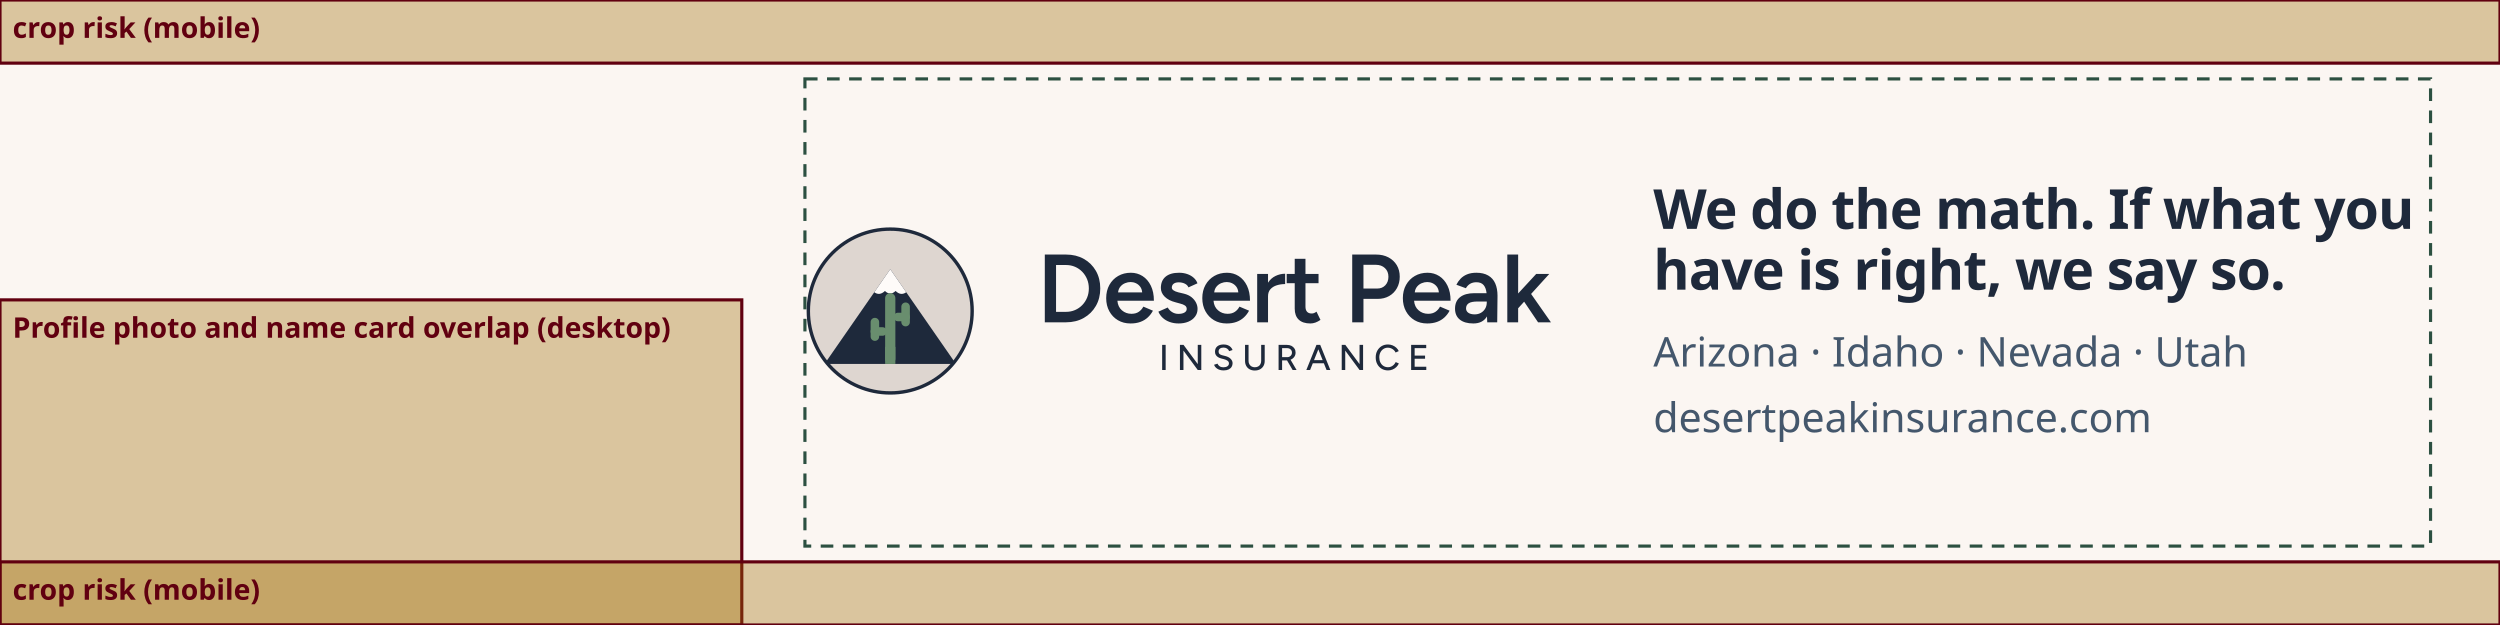
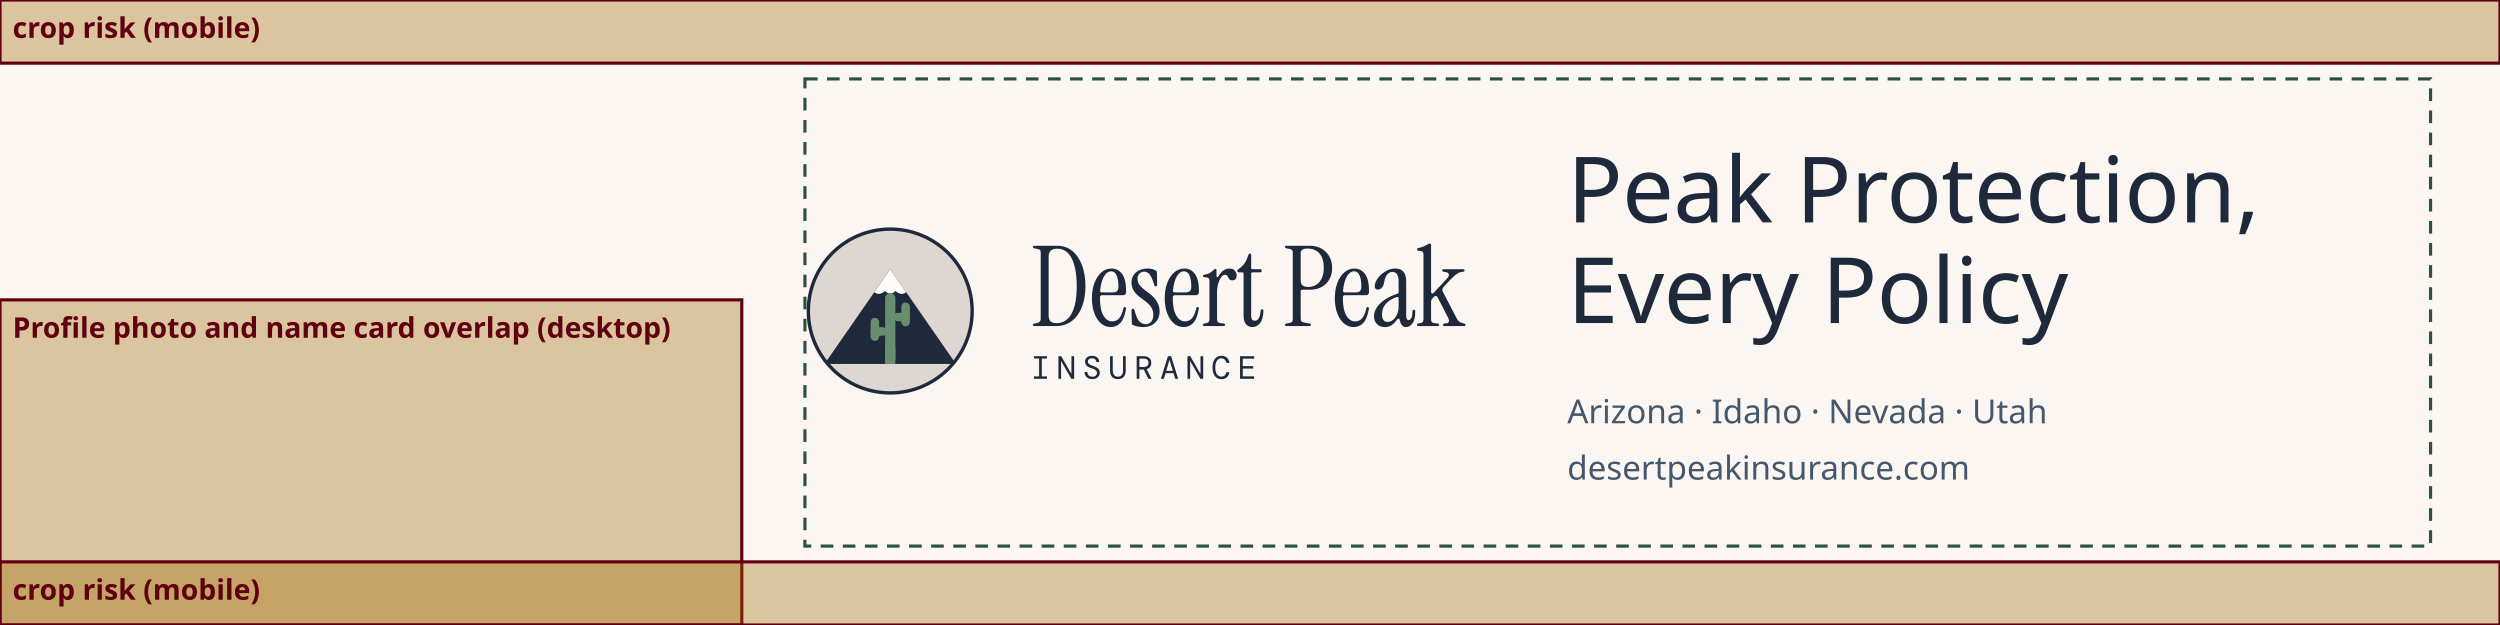
<svg xmlns="http://www.w3.org/2000/svg" viewBox="0 0 1584 396" width="1584" height="396" role="img" aria-labelledby="t">
  <style>@font-face{font-family:"Archivo";src:url("../../../../fonts/archivo-variable.woff2") format("woff2");font-weight:100 900;font-stretch:62% 125%;font-style:normal;font-display:block}
@font-face{font-family:"Archivo";src:url("../../../../fonts/archivo-italic-variable.woff2") format("woff2");font-weight:100 900;font-stretch:62% 125%;font-style:italic;font-display:block}
@font-face{font-family:"Source Serif 4";src:url("../../../../fonts/source-serif-4-variable.woff2") format("woff2");font-weight:200 900;font-style:normal;font-display:block}
- @font-face{font-family:"Source Serif 4";src:url("../../../../fonts/source-serif-4-italic-variable.woff2") format("woff2");font-weight:200 900;font-style:italic;font-display:block}</style>
+ @font-face{font-family:"Source Serif 4";src:url("../../../../fonts/source-serif-4-italic-variable.woff2") format("woff2");font-weight:200 900;font-style:italic;font-display:block}
+ @font-face{font-family:"Instrument Serif";src:url("../../../../fonts/instrument-serif-400.woff2") format("woff2");font-weight:400;font-style:normal;font-display:block}
+ @font-face{font-family:"Figtree";src:url("../../../../fonts/figtree-variable.woff2") format("woff2");font-weight:300 900;font-style:normal;font-display:block}
+ @font-face{font-family:"Figtree";src:url("../../../../fonts/figtree-italic-variable.woff2") format("woff2");font-weight:300 900;font-style:italic;font-display:block}
+ @font-face{font-family:"DM Mono";src:url("../../../../fonts/dm-mono-400.woff2") format("woff2");font-weight:400;font-style:normal;font-display:block}</style>
  <rect width="1584" height="396" fill="#FBF6F2" />
  <g data-logo="daniel/logo-horizontal.svg" transform="translate(510 143) scale(1.59)">
    <g transform="scale(.17)">
      <circle cx="200" cy="200" r="192" fill="#ded6d0" />
      <clipPath id="dpc">
        <circle cx="200" cy="200" r="192" />
      </clipPath>
      <g clip-path="url(#dpc)">
        <path fill="#1e293b" d="m200 102 154 222H46z" />
        <path fill="#fefbf9" d="m200 102 37.46 54q-12.49 9-24.97-3-12.49 12-24.98 0-12.48 12-24.97 3Z" />
        <g fill="#698e6e">
          <rect width="24" height="166" x="188" y="158" rx="12" />
          <path d="M188 284h24v40h-24z" />
          <rect width="20" height="56" x="226" y="180" rx="10" />
          <rect width="38" height="20" x="208" y="204" rx="10" />
          <rect width="20" height="54" x="154" y="216" rx="10" />
          <rect width="38" height="20" x="154" y="238" rx="10" />
        </g>
      </g>
      <circle cx="200" cy="200" r="192" fill="none" stroke="#1e293b" stroke-width="8" />
    </g>
-     <path fill="#1e293b" d="M95.59 38.5v-27h8.49q3.97 0 7.04 1.72 3.06 1.71 4.82 4.76 1.75 3.05 1.75 7.02 0 3.93-1.75 6.98-1.76 3.05-4.82 4.78t-7.04 1.74Zm4.48-4.17h4.01q1.89 0 3.55-.71 1.65-.71 2.89-1.99 1.23-1.27 1.93-2.97.69-1.69.69-3.66t-.69-3.66q-.7-1.7-1.93-2.97-1.24-1.28-2.89-1.99t-3.55-.71h-4.01Zm29.66 4.63q-2.82 0-5-1.29t-3.43-3.57q-1.25-2.27-1.25-5.24t1.27-5.25 3.49-3.57 5.07-1.29q2.59 0 4.67 1.33t3.3 3.84 1.21 5.98h-14.54q.19 2.43 1.79 3.82t3.8 1.39q1.78 0 2.93-.8 1.16-.79 1.82-2.06l3.82 1.62q-.81 1.54-2.07 2.7t-2.97 1.78-3.91.61m-4.94-12.38h9.6q-.11-1.39-.81-2.29-.69-.91-1.69-1.37-1.01-.47-2.12-.47-1.08 0-2.18.45-1.1.44-1.87 1.37-.78.92-.93 2.31m24.15 12.38q-1.93 0-3.55-.58-1.62-.57-2.78-1.63-1.16-1.07-1.77-2.49l3.74-1.66q.58 1.08 1.71 1.81 1.14.73 2.53.73 1.5 0 2.41-.52t.91-1.44q0-.89-.7-1.37-.69-.48-1.96-.79l-1.82-.5q-2.74-.7-4.28-2.22t-1.54-3.49q0-2.9 1.87-4.48t5.38-1.58q1.77 0 3.26.52t2.56 1.47 1.51 2.22l-3.59 1.62q-.38-.97-1.46-1.49t-2.4-.52-2.04.56-.73 1.56q0 .58.65 1.06.66.48 1.89.79l2.28.54q1.89.47 3.08 1.45t1.78 2.2.58 2.45q0 1.73-.99 3.04-.98 1.32-2.68 2.03-1.69.71-3.85.71m19.09 0q-2.82 0-5-1.29t-3.43-3.57q-1.25-2.27-1.25-5.24t1.27-5.25 3.49-3.57 5.07-1.29q2.59 0 4.67 1.33t3.3 3.84q1.21 2.51 1.21 5.98h-14.54q.19 2.43 1.8 3.82 1.6 1.39 3.79 1.39 1.78 0 2.94-.8 1.15-.79 1.81-2.06l3.82 1.62q-.81 1.54-2.07 2.7t-2.97 1.78-3.91.61m-4.94-12.38h9.61q-.12-1.39-.81-2.29t-1.7-1.37-2.12-.47q-1.08 0-2.18.45-1.1.44-1.87 1.37-.77.92-.93 2.31m17.13 11.92V19.21h4.32v3.51q1.15-1.81 3.01-2.7 1.85-.88 3.81-.88v4.12q-1.77 0-3.33.49-1.56.48-2.53 1.56t-.96 2.85V38.5Zm21.21.46q-3.05 0-4.65-1.52t-1.6-4.38V22.92h-3.2v-3.71h3.2V13.2h4.28v6.01h5.21v3.71h-5.21v9.33q0 1.35.64 2.05t1.87.69q.39 0 .85-.15.46-.16 1.04-.58l1.58 3.28q-1 .69-2 1.06-1.01.36-2.01.36m16.66-.46v-27h9.53q2.78 0 4.9 1.12t3.32 3.1q1.19 1.99 1.19 4.61 0 2.55-1.12 4.55-1.11 2.01-3.1 3.15t-4.61 1.14h-5.63v9.33Zm4.48-13.46h5.55q1.93 0 3.17-1.31 1.23-1.31 1.23-3.4 0-2.12-1.39-3.43t-3.59-1.31h-4.97Zm25.38 13.92q-2.82 0-5-1.29t-3.43-3.57q-1.25-2.27-1.25-5.24t1.27-5.25 3.49-3.57 5.07-1.29q2.59 0 4.67 1.33t3.3 3.84 1.21 5.98h-14.54q.19 2.43 1.8 3.82 1.6 1.39 3.79 1.39 1.78 0 2.94-.8 1.15-.79 1.81-2.06l3.82 1.62q-.81 1.54-2.07 2.7t-2.97 1.78-3.91.61m-4.94-12.38h9.61q-.12-1.39-.81-2.29t-1.7-1.37-2.12-.47q-1.08 0-2.18.45-1.1.44-1.87 1.37-.77.92-.93 2.31m23.34 12.38q-3.47 0-5.38-1.54t-1.91-4.36q0-3.01 2.02-4.59t5.65-1.58h4.9q-.23-2.12-1.19-3.24-.97-1.12-2.86-1.12-1.39 0-2.43.58t-1.77 1.81l-3.78-1.39q.61-1.27 1.64-2.37t2.58-1.75q1.56-.66 3.76-.66 2.82 0 4.71 1.1t2.79 3.14q.91 2.05.91 4.94l-.12 10.57h-3.97l-.11-2.35q-.78 1.35-2.14 2.08-1.37.73-3.3.73m.54-3.62q1.42 0 2.52-.64t1.7-1.72.6-2.39v-.38h-3.59q-2.58 0-3.62.71-1.05.71-1.05 2.03 0 1.11.91 1.75t2.53.64m13 3.16v-27h4.32v15.51l7.21-7.8h5.21l-7.26 7.99 7.91 11.3h-5.13l-5.55-8.22-2.39 2.63v5.59Zm-137.54 19v-10h1.4v10Zm7.09 0v-10h1.44l5.66 7.66V47.5h1.41v10h-1.41l-5.7-7.73v7.73Zm17.43.17q-.8 0-1.45-.18-.65-.19-1.13-.51t-.8-.72q-.31-.4-.44-.85l1.36-.44q.21.59.81 1.02.6.42 1.47.44 1.06 0 1.67-.42t.61-1.12q0-.65-.53-1.05t-1.4-.63l-1.16-.3q-.69-.18-1.25-.52t-.89-.88q-.33-.52-.33-1.27 0-1.37.89-2.14t2.58-.77q.97 0 1.69.31.71.3 1.17.8.47.5.67 1.1l-1.36.46q-.24-.64-.83-1.04-.58-.39-1.44-.39-.9 0-1.42.43t-.52 1.17q0 .63.4.97t1.1.5l1.15.29q1.4.34 2.17 1.13.76.8.76 1.74 0 .81-.4 1.46t-1.2 1.03-1.95.38m12.4.04q-1.16 0-2.04-.47-.88-.48-1.36-1.35-.49-.86-.49-1.99v-6.4h1.4v6.4q0 .74.32 1.31t.89.89 1.3.31q.75 0 1.32-.31t.88-.89.32-1.31v-6.4h1.41v6.4q0 1.13-.49 1.99t-1.39 1.35q-.89.47-2.07.47m9.48-.21v-10h3.37q1 0 1.77.39.76.4 1.2 1.09t.43 1.61q0 .98-.55 1.72-.56.75-1.46 1.09l2.41 4.1h-1.58l-2.23-3.83h-1.96v3.83Zm1.4-5.11h2.1q.52 0 .92-.24t.66-.64.25-.92q0-.8-.56-1.3-.55-.5-1.44-.5h-1.93Zm9.66 5.11 4.03-10h1.5l4.03 10h-1.5l-1.08-2.67h-4.41l-1.07 2.67Zm3.06-3.93h3.44l-1.72-4.3Zm11.04 3.93v-10h1.44l5.66 7.66V47.5h1.41v10h-1.41l-5.7-7.73v7.73Zm18.46.17q-1.43 0-2.55-.66-1.11-.67-1.74-1.83t-.63-2.68q0-1.51.63-2.68.63-1.16 1.73-1.83 1.1-.66 2.53-.66.93 0 1.77.33.84.34 1.51.93.66.6 1.02 1.38l-1.26.57q-.27-.58-.74-1.01t-1.07-.67-1.23-.25q-1 0-1.79.5-.78.5-1.23 1.38t-.44 2.01q0 1.14.45 2.03t1.24 1.38 1.81.49q.66 0 1.24-.26.59-.27 1.05-.73.47-.47.75-1.07l1.26.56q-.36.81-1.01 1.44-.66.63-1.51.98t-1.79.35m9.2-.17v-10h6.01v1.29h-4.61v2.97h4.15v1.25h-4.15v3.2h4.64v1.29Z" data-logo="wordmark.svg" />
+     <path fill="#1e293b" d="M91.51 40q-.67 0-.67-.49 0-.4.58-.53l1.02-.18q1.52-.27 1.52-1.73V10.93q0-.93-.29-1.24t-1.23-.49l-1.02-.18q-.58-.13-.58-.53 0-.49.67-.49h8.98q3.47 0 6 2.02t3.91 5.67q1.38 3.64 1.38 8.44 0 4.85-1.45 8.4-1.44 3.56-4.06 5.51-2.63 1.96-6.23 1.96Zm8.71-1.16q3.96 0 6.02-3.77 2.07-3.78 2.07-10.94 0-7.11-1.98-11.04-1.97-3.93-5.84-3.93-3.38 0-3.38 3.24v23.2q0 1.78.73 2.51.74.73 2.38.73m21.65 1.56q-2.14 0-3.83-1.42-1.68-1.42-2.68-4.02t-1-6.03q0-3.51 1.02-6.17t2.8-4.18 3.95-1.51q2.63 0 4.25 2.15 1.62 2.16 1.62 7 0 1.47-1.11 1.47h-8.45q-.88 0-.88 1.02 0 4.71 1.37 7.07 1.38 2.35 3.51 2.35 1.69 0 2.76-1.2t1.73-4.04q.14-.49.58-.49.53 0 .4.89-.71 3.95-2.27 5.53-1.55 1.58-3.77 1.58m-3.56-13.82h4.49q2.13 0 2.13-2.22 0-2.89-.71-4.54-.71-1.64-2.13-1.64-1.73 0-2.91 2t-1.54 5.69q-.08.71.67.71m16.4 13.82q-1.02 0-2.18-.24-1.15-.25-1.86-.6-.4-.23-.4-.76l-.14-4.98q0-.75.58-.75.49 0 .67.71.75 3.15 1.84 4.31t2.65 1.15q1.29 0 2.13-1t.84-2.77-.97-3.16-3.29-3.02q-2.31-1.56-3.38-3.13-1.07-1.58-1.07-3.45 0-2.53 1.78-4.09 1.78-1.55 4.71-1.55.89 0 1.74.2.84.2 1.51.64.4.27.4.71l.09 4.89q0 .67-.54.67-.31 0-.44-.2-.14-.2-.22-.51-.89-2.89-1.78-4.03-.89-1.13-2.18-1.13-1.16 0-1.91.8-.76.8-.76 2 0 1.56.94 2.71.93 1.16 3.37 2.85 2.23 1.6 3.36 3.44 1.13 1.85 1.13 4.02 0 2.85-1.82 4.56t-4.8 1.71m16.18 0q-2.13 0-3.82-1.42t-2.69-4.02-1-6.03q0-3.51 1.02-6.17t2.8-4.18 3.96-1.51q2.62 0 4.24 2.15 1.62 2.16 1.62 7 0 1.47-1.11 1.47h-8.44q-.89 0-.89 1.02 0 4.71 1.38 7.07 1.37 2.35 3.51 2.35 1.69 0 2.75-1.2 1.07-1.2 1.74-4.04.13-.49.57-.49.54 0 .4.89-.71 3.95-2.26 5.53-1.56 1.58-3.78 1.58m-3.56-13.82h4.49q2.14 0 2.14-2.22 0-2.89-.72-4.54-.71-1.64-2.13-1.64-1.73 0-2.91 2t-1.53 5.69q-.09.71.66.71m17.43-6.4q1.82-3.11 4.4-3.11 1.46 0 2.17.86.71.87.71 1.94 0 .84-.42 1.37t-1.31.54q-.71 0-1.04-.34-.34-.33-.54-.77-.2-.45-.46-.78-.27-.33-.89-.33-.8 0-1.51.95-.71.96-1.18 2.56t-.47 3.64v10.31q0 .94.29 1.34t1.22.48l1.2.14q.49.09.49.49 0 .53-.66.53h-7.52q-.66 0-.66-.49 0-.4.58-.53l.53-.09q.93-.18 1.22-.56.29-.37.29-1.31V22.09q0-.8-.24-1.09-.25-.29-.87-.38l-.93-.13q-.58-.05-.58-.49 0-.36.71-.49 1.38-.22 2.11-.71t1.53-1.2q.4-.4.67-.4.4 0 .4.53v2.4q0 .31.27.38.26.07.49-.33m13.6 20.22q-1.56 0-2.56-1.09t-1-3.58V19.11q0-.53-.53-.53h-1.29q-.71 0-.71-.54 0-.35.4-.62 1.46-1.02 2.35-2.2t1.56-3.22q.31-.93.75-.93.49 0 .49.71v4.93q0 .62.62.62h2.89q.71 0 .71.63 0 .62-.71.62h-2.89q-.62 0-.62.62v16.58q0 .98.31 1.53.31.56 1.16.56.93 0 1.53-.94t.78-3.02q.09-.62.58-.62.53 0 .53.67-.13 3.42-1.4 4.93t-2.95 1.51m13.6-.4q-.67 0-.67-.49 0-.4.58-.53l1.02-.18q.93-.18 1.22-.49t.29-1.24V10.93q0-.93-.29-1.24t-1.22-.49l-1.02-.18q-.58-.13-.58-.53 0-.49.67-.49h9.28q2.63 0 4.63 1.13 2 1.14 3.11 3.14t1.11 4.62q0 2.53-1.11 4.49-1.11 1.95-3.07 3.04t-4.53 1.09h-3.2q-.62 0-.62.62v10.76q0 .93.35 1.27.36.33 1.6.55l1.65.27q.48.09.48.49 0 .53-.66.53Zm5.6-18.04q0 2.44 2.97 2.44 2.89 0 4.56-2.04t1.67-5.6q0-3.65-1.69-5.65t-4.8-2q-2.71 0-2.71 1.78Zm21.11 18.44q-2.14 0-3.83-1.42-1.68-1.42-2.68-4.02t-1-6.03q0-3.51 1.02-6.17t2.8-4.18 3.95-1.51q2.63 0 4.25 2.15 1.62 2.16 1.62 7 0 1.47-1.11 1.47h-8.45q-.88 0-.88 1.02 0 4.71 1.37 7.07 1.38 2.35 3.51 2.35 1.69 0 2.76-1.2t1.73-4.04q.14-.49.58-.49.53 0 .4.89-.71 3.95-2.27 5.53-1.55 1.58-3.77 1.58m-3.56-13.82h4.49q2.13 0 2.13-2.22 0-2.89-.71-4.54-.71-1.64-2.13-1.64-1.73 0-2.91 2t-1.54 5.69q-.08.71.67.71m15.91 13.82q-1.86 0-3.06-1.18t-1.2-3.13q0-1.91 1.2-3.62t3.28-3.09 4.76-2.22q.58-.18.58-.76v-4.04q0-2.14-.67-3.05t-1.82-.91q-1.11 0-2.02 1t-1.31 3.36q-.23 1.42-.96 2.06t-1.49.65q-1.24 0-1.24-1.25 0-1.29.73-2.55.73-1.27 1.93-2.31 1.2-1.05 2.63-1.67 1.42-.62 2.84-.62 4.4 0 4.4 5.11v13.6q0 1.86.93 1.86.58 0 1.07-.77.49-.78.49-2.65 0-.71.58-.71.53 0 .53.76 0 3.24-1.13 4.69-1.14 1.44-2.56 1.44-1.07 0-1.69-.87-.62-.86-.84-2.06-.05-.45-.38-.47t-.64.42q-1.07 1.47-2.18 2.22t-2.76.76m1.2-2.04q1.16 0 2.14-.83.97-.82 1.6-2.2.62-1.37.62-3.11v-3.24q0-.85-.94-.49-2.71.98-4.2 2.69-1.48 1.71-1.48 4.11 0 3.07 2.26 3.07M244.4 40q-.53 0-.53-.49 0-.44.49-.53l.62-.09q.93-.13 1.22-.53t.29-1.34V11.56q0-.8-.25-1.09-.24-.29-.86-.38l-.94-.13q-.48-.09-.48-.54 0-.44.48-.53 1.25-.27 2.09-.62.85-.36 1.43-.71.71-.45 1.06-.45.49 0 .49.71v18.62q0 .45.38.56t.73-.29l5.2-5.6q.94-1.02.78-1.71t-1.04-.87l-1.03-.17q-.57-.14-.57-.58 0-.45.62-.45h7.64q.62 0 .62.49t-.57.54l-.4.04q-1.03.09-2.05.78t-2.44 2.15l-2.76 2.94q-.93 1.02-.44 2l5.6 10.75q.49.89 1.06 1.29t1.43.58l.44.09q.53.13.53.53 0 .49-.62.49h-7.73q-.62 0-.62-.49 0-.44.57-.53l.76-.09q1.69-.22.71-2.18l-4.22-8.22q-.22-.45-.65-.49-.42-.04-.77.31l-.49.49q-.4.4-.54.8-.13.4-.13.89v6.53q0 .94.29 1.34t1.22.48l1.2.14q.49.09.49.53 0 .49-.53.49ZM91.27 61v-.94h2.05v-7.12h-2.05V52h5.17v.94H94.4v7.12h2.04V61Zm9.75 0v-9h1.1l4.09 7.11V52h1.07v9h-1.12l-4.09-7.11V61Zm13.5.15q-.95 0-1.65-.36t-1.08-1-.4-1.5h1.14q.01.77.52 1.33.5.56 1.47.56.89 0 1.37-.43t.48-1.04q0-.5-.23-.84t-.75-.6q-.52-.27-1.4-.55-1.23-.37-1.8-1.02-.56-.64-.56-1.59 0-.64.33-1.16t.96-.81 1.53-.29q.85 0 1.49.31.64.32.99.88t.35 1.3h-1.13q0-.36-.19-.71t-.58-.58-.98-.23q-.7 0-1.18.34t-.48.94q0 .45.22.75.21.31.7.56t1.32.54q.79.25 1.35.6.55.34.86.84t.3 1.24q0 .74-.37 1.3-.38.57-1.05.9-.66.32-1.55.32m10.18 0q-.9 0-1.6-.37t-1.1-1.14q-.41-.76-.41-1.92V52h1.08v5.76q0 1.16.57 1.79t1.49.63 1.48-.63q.55-.63.55-1.79V52h1.08v5.72q0 1.16-.41 1.92-.41.77-1.12 1.14t-1.61.37m7.5-.15v-9h2.76q1.04 0 1.72.35t1.01.94q.33.6.33 1.36 0 .89-.45 1.56-.46.68-1.4.95l1.95 3.84h-1.28l-1.81-3.69h-1.75V61Zm1.08-4.68h1.64q1.03 0 1.51-.47.49-.47.49-1.2 0-.77-.47-1.22t-1.54-.45h-1.63Zm8.57 4.68 2.82-9h1.25l2.8 9h-1.18l-.66-2.24h-3.19l-.65 2.24Zm3.41-7.48-1.3 4.34h2.65l-1.3-4.34Zm7.19 7.48v-9h1.1l4.09 7.11V52h1.07v9h-1.12l-4.09-7.11V61Zm13.47.15q-1.09 0-1.88-.57-.79-.58-1.21-1.62-.42-1.05-.42-2.46 0-1.4.42-2.45t1.21-1.63 1.88-.57q1.39 0 2.24.76.85.77.99 2.04h-1.2q-.13-.76-.64-1.27-.51-.52-1.39-.52-1.12 0-1.76.97t-.64 2.67.64 2.67 1.76.97q.91 0 1.41-.49t.62-1.26h1.2q-.21 1.29-1.02 2.03t-2.21.73m7.47-.15v-9h5.62v.98h-4.54v2.99h4.15v.98h-4.15v3.07h4.54V61Z" data-logo="wordmark.svg" />
  </g>
-   <text font-family="Archivo" font-size="35" font-weight="640" fill="#1E293B" letter-spacing="-0.015em" font-stretch="112%">
-     <tspan x="1047.54" y="145.03">We do the math. If what you</tspan>
-     <tspan x="1047.54" y="183.53">have is right, we say so.</tspan>
+   <text font-family="Instrument Serif" font-size="58" font-weight="400" fill="#1E293B" letter-spacing="-0.005em">
+     <tspan x="993.02" y="140.91">Peak Protection,</tspan>
+     <tspan x="993.02" y="204.71">Every Policy</tspan>
  </text>
-   <text font-family="Archivo" font-size="26" font-weight="500" fill="#44576C">
-     <tspan x="1047.54" y="232.23">Arizona · Idaho · Nevada · Utah</tspan>
-     <tspan x="1047.54" y="273.83">desertpeakinsurance.com</tspan>
+   <text font-family="DM Mono" font-size="21" font-weight="400" fill="#44576C">
+     <tspan x="993.02" y="268.19">Arizona · Idaho · Nevada · Utah</tspan>
+     <tspan x="993.02" y="303.89">desertpeakinsurance.com</tspan>
  </text>
  <rect x="0" y="190" width="470" height="206" fill="#9F6C00" fill-opacity="0.35" stroke="#610010" stroke-width="2" />
-   <text font-family="Archivo" font-size="18" font-weight="600" fill="#610010">
+   <text font-family="Figtree" font-size="18" font-weight="600" fill="#610010">
    <tspan x="8" y="214">Profile photo and name card overlap (desktop)</tspan>
  </text>
  <rect x="0" y="0" width="1584" height="40" fill="#9F6C00" fill-opacity="0.35" stroke="#610010" stroke-width="2" />
-   <text font-family="Archivo" font-size="18" font-weight="600" fill="#610010">
+   <text font-family="Figtree" font-size="18" font-weight="600" fill="#610010">
    <tspan x="8" y="24">crop risk (mobile)</tspan>
  </text>
  <rect x="0" y="356" width="1584" height="40" fill="#9F6C00" fill-opacity="0.35" stroke="#610010" stroke-width="2" />
-   <text font-family="Archivo" font-size="18" font-weight="600" fill="#610010">
+   <text font-family="Figtree" font-size="18" font-weight="600" fill="#610010">
    <tspan x="8" y="380">crop risk (mobile)</tspan>
  </text>
  <rect x="510" y="50" width="1030" height="296" fill="none" stroke="#2C5041" stroke-width="2" stroke-dasharray="8 6" />
</svg>
